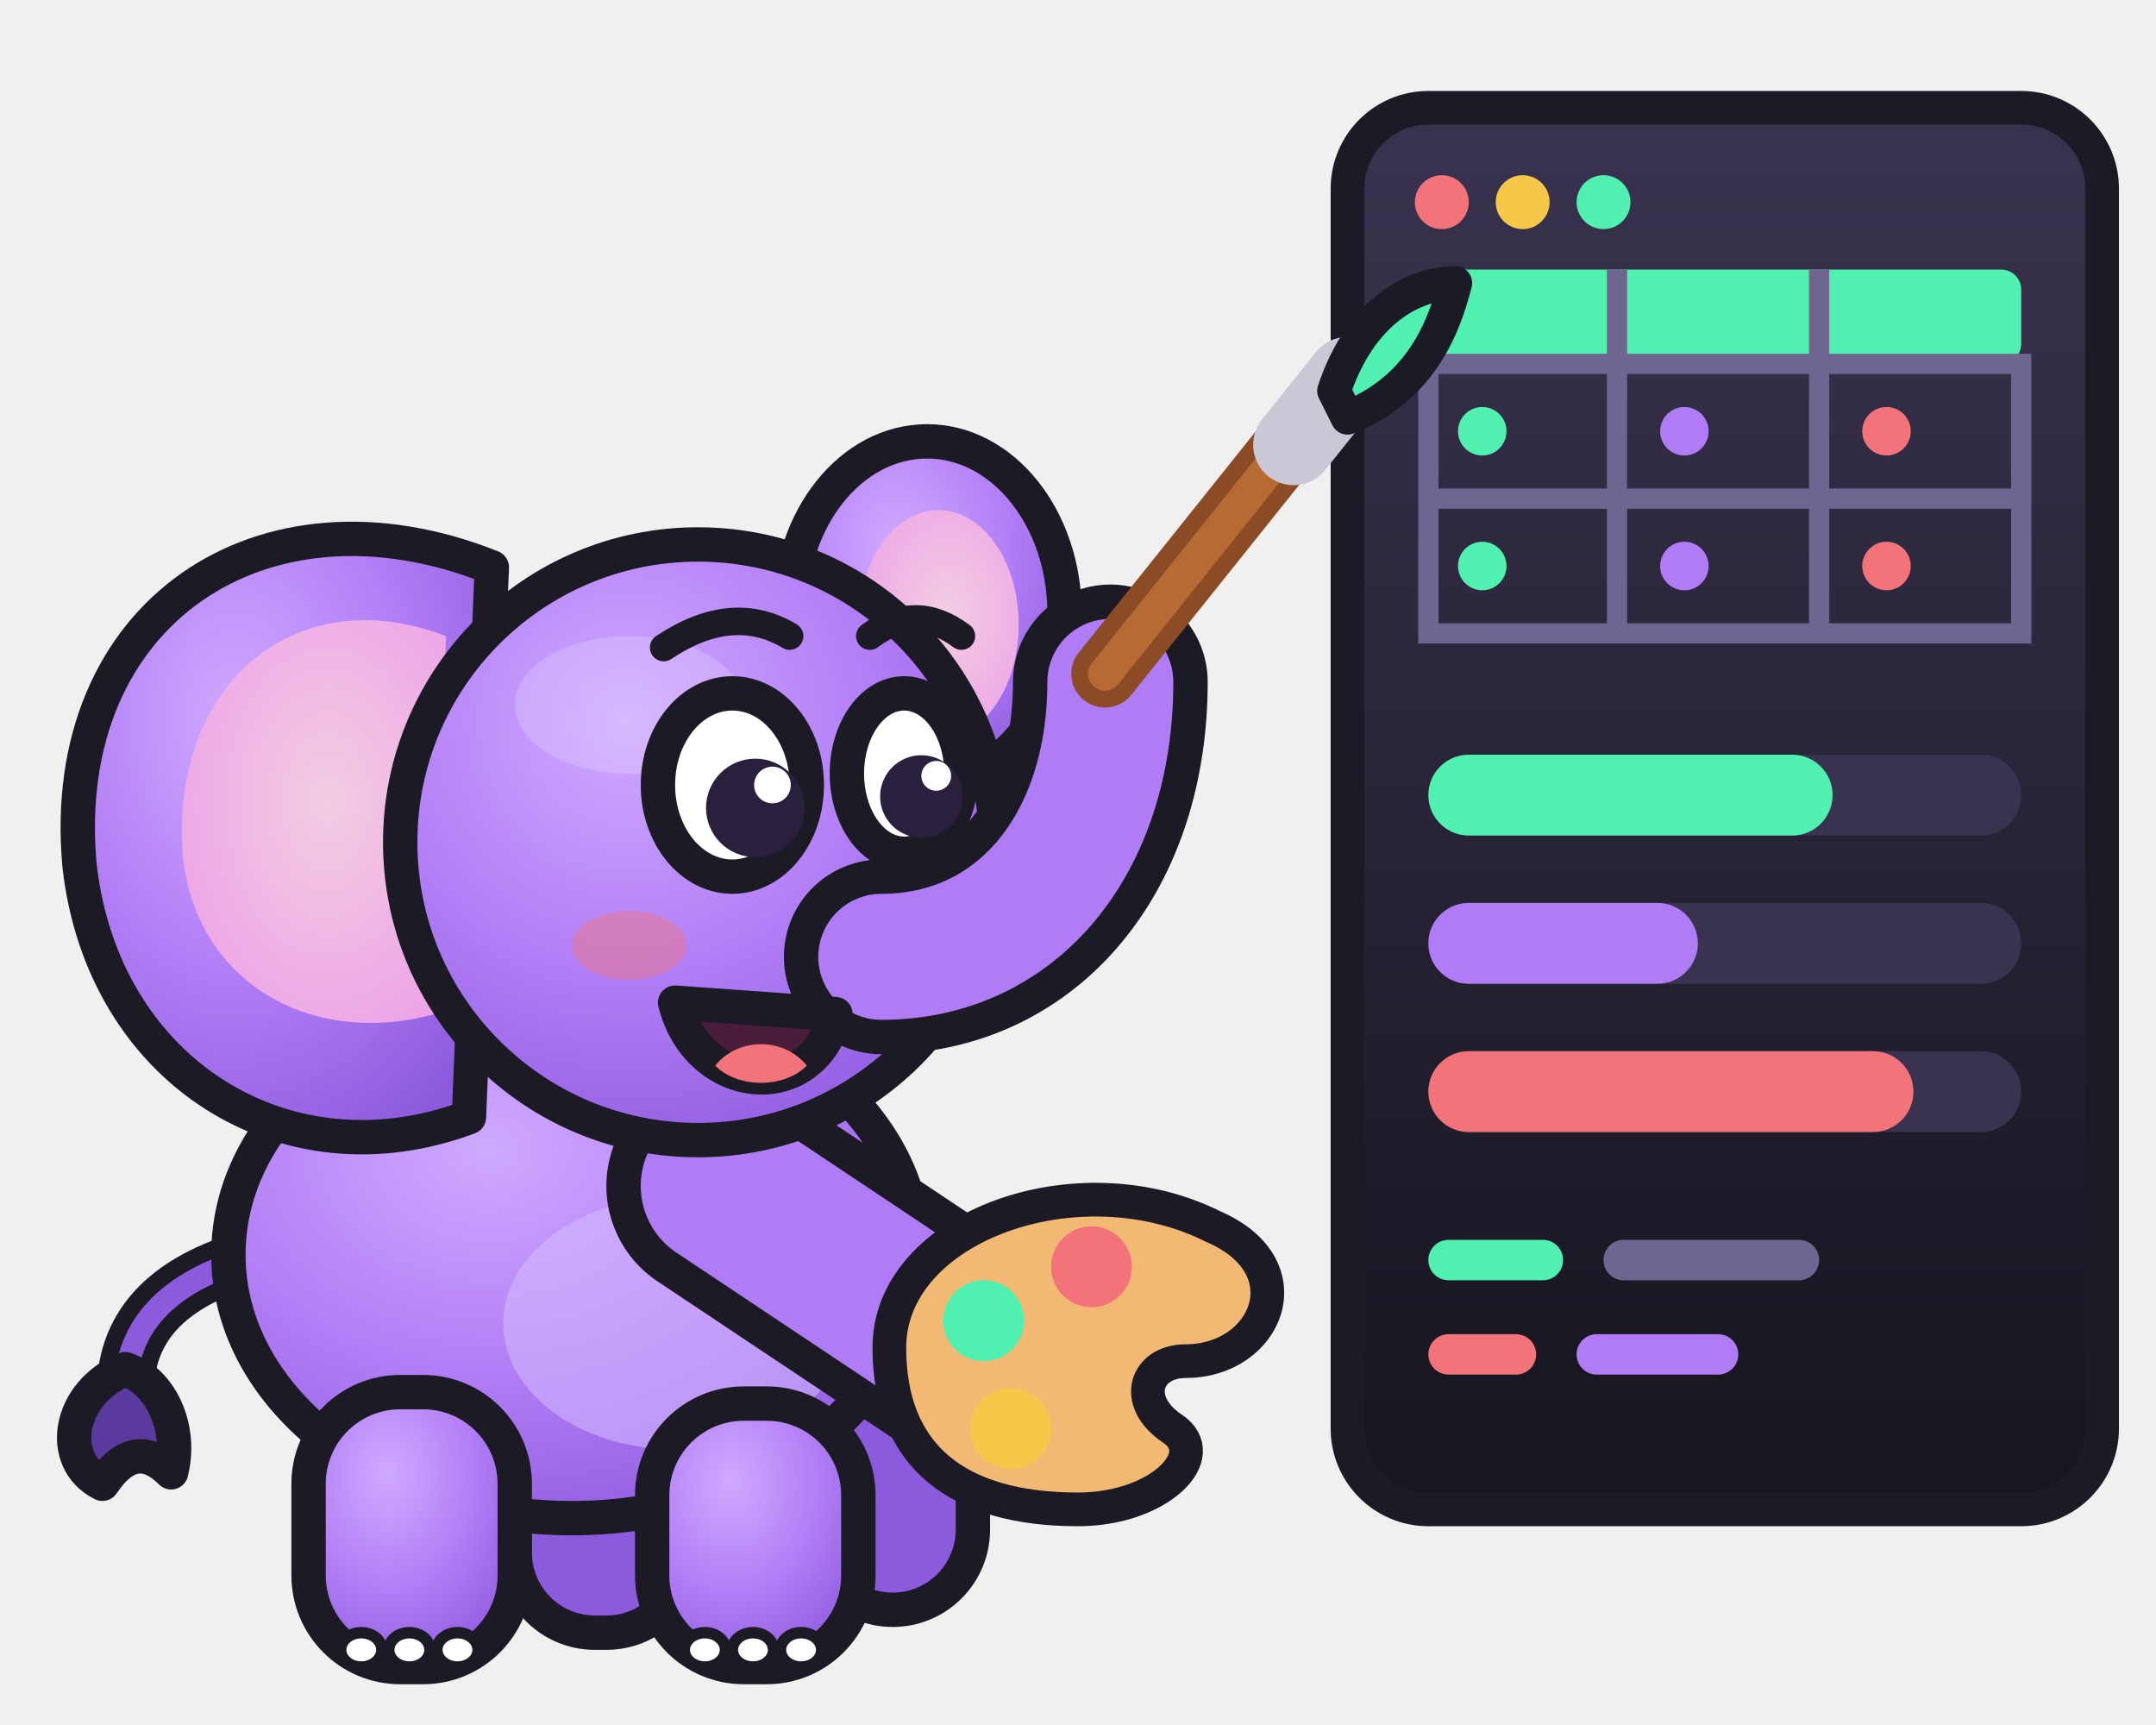
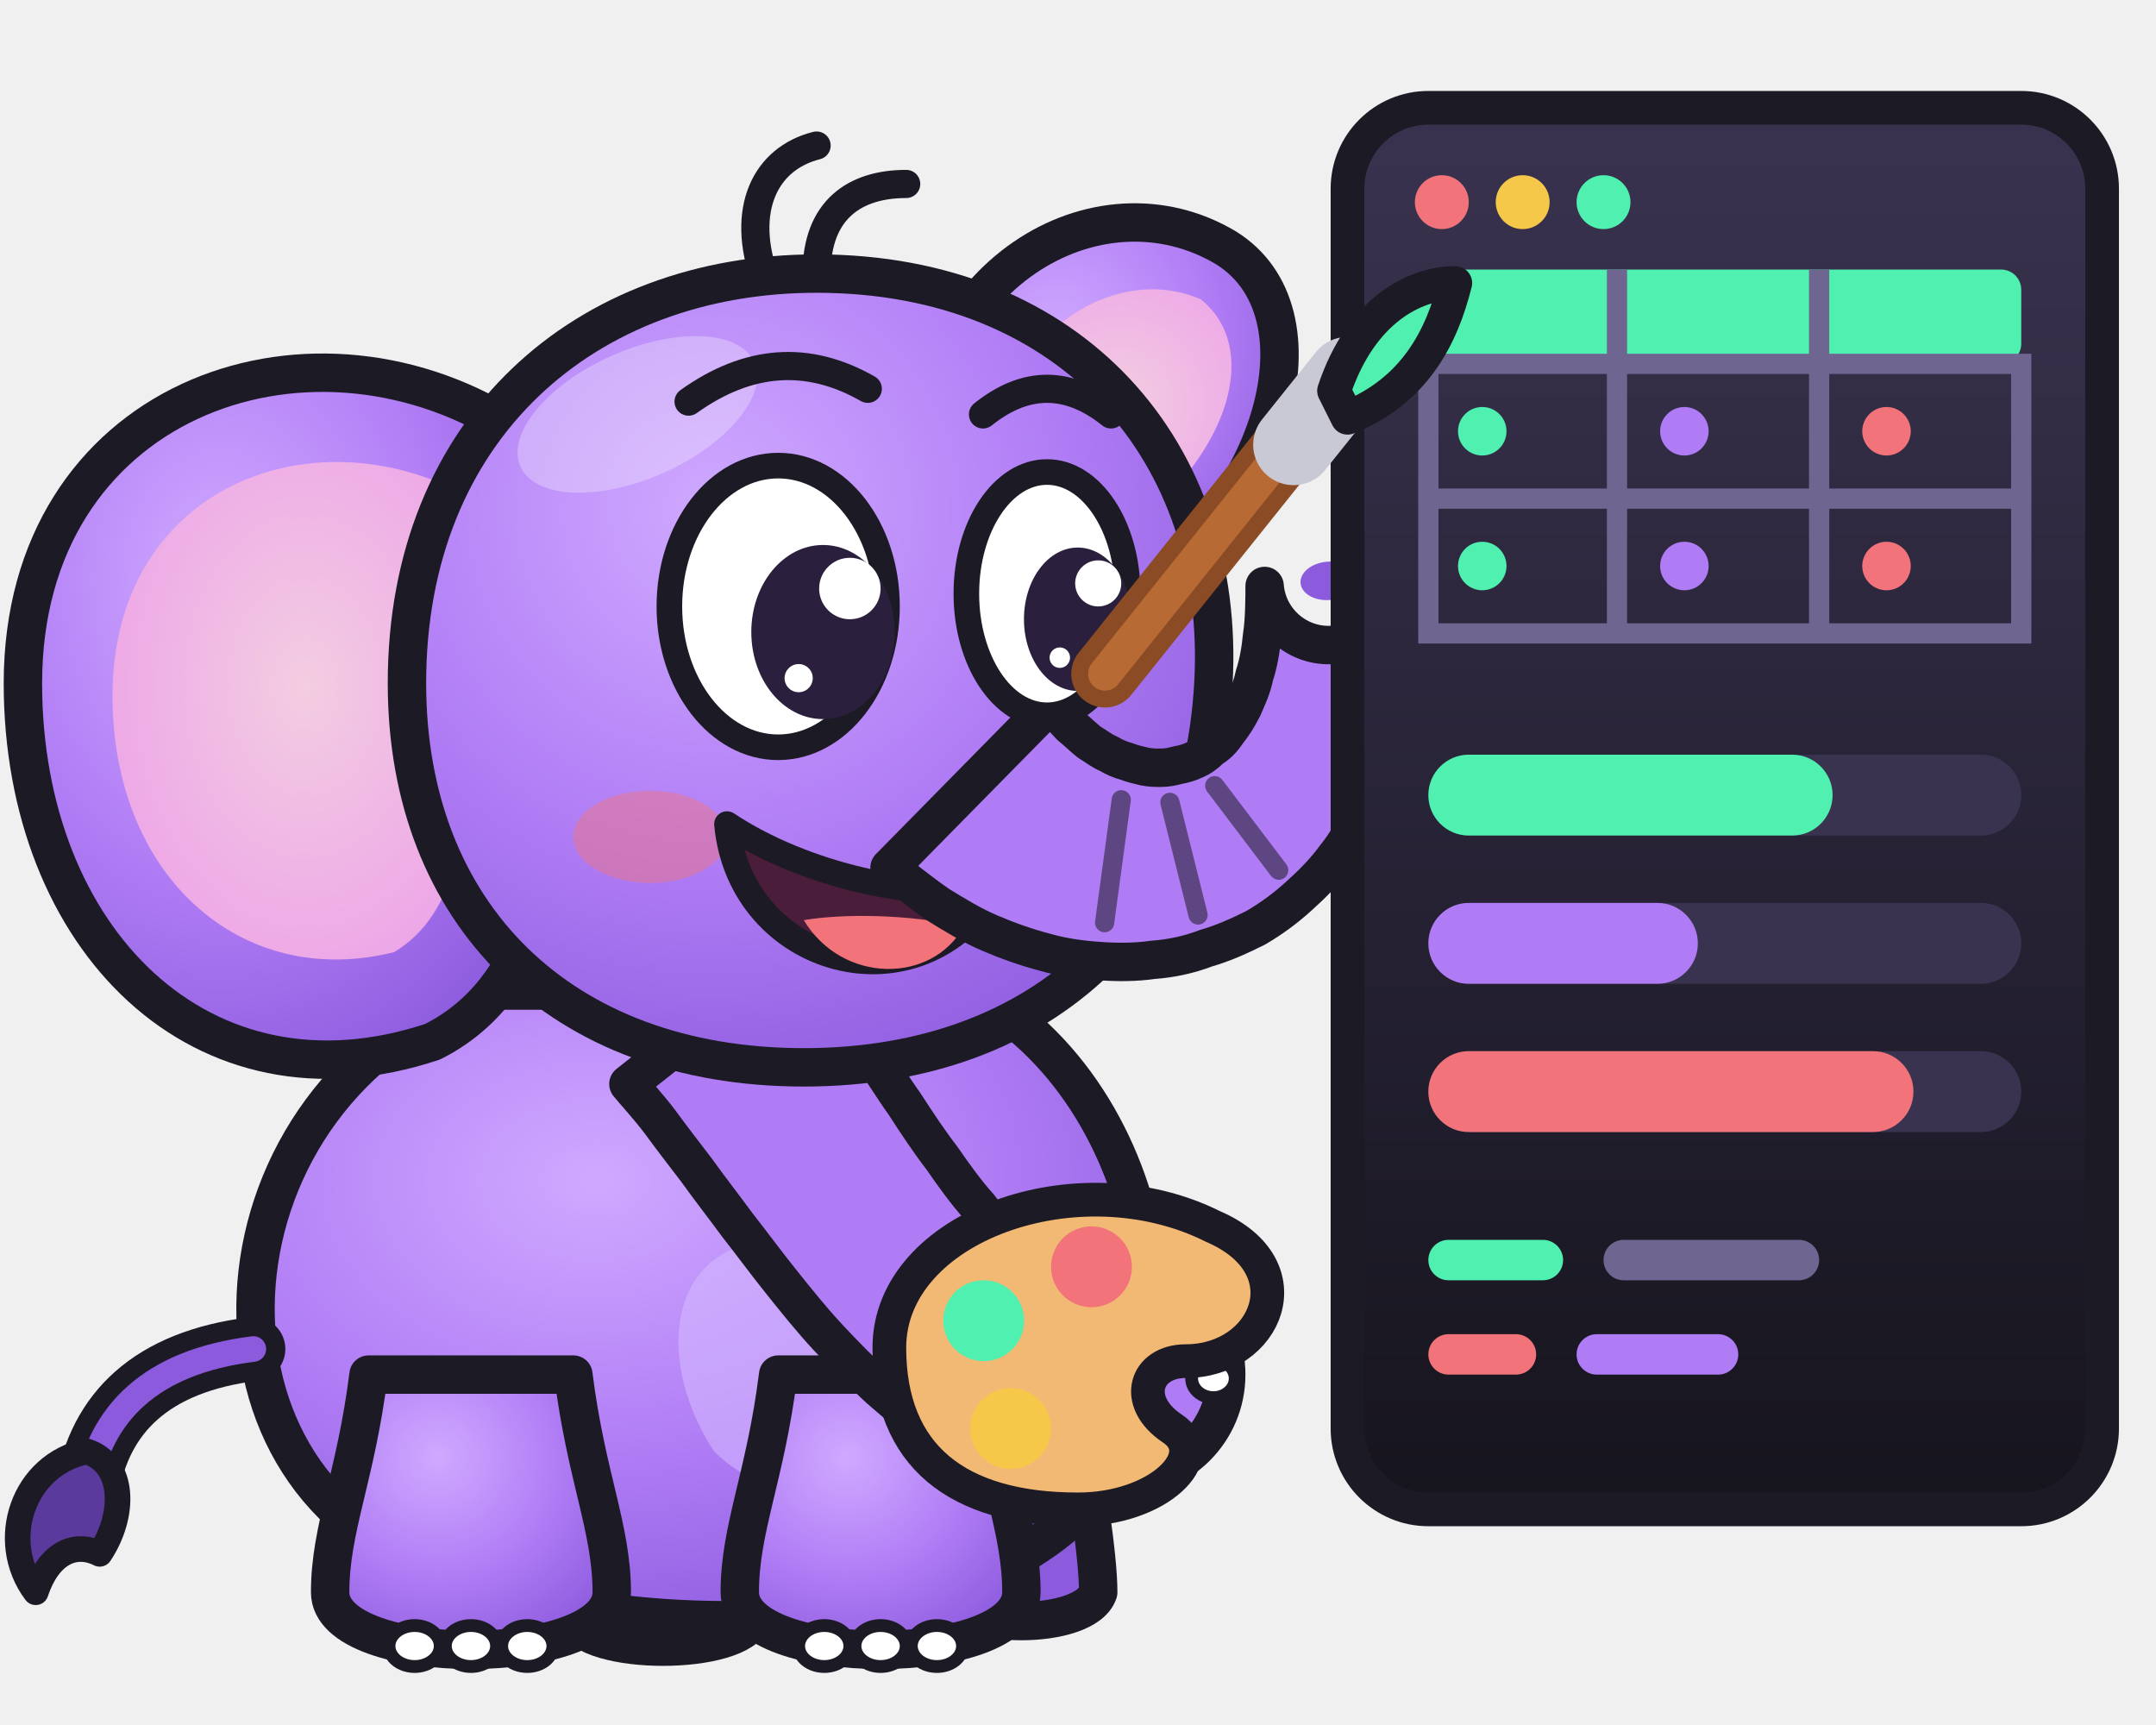
<svg xmlns="http://www.w3.org/2000/svg" viewBox="0 0 160 128" role="img" aria-label="Memo painting a table and progress bars onto a terminal, a palette in her hand">
  <defs>
    <radialGradient id="mb" cx=".38" cy=".3" r=".8">
      <stop offset="0" stop-color="#cfa9ff" />
      <stop offset=".55" stop-color="#b07cf5" />
      <stop offset="1" stop-color="#8b5add" />
    </radialGradient>
    <radialGradient id="me" cx=".55" cy=".45" r=".7">
      <stop offset="0" stop-color="#f3cde1" />
      <stop offset="1" stop-color="#eca0e8" />
    </radialGradient>
    <linearGradient id="ms" x1="0" y1="0" x2="0" y2="1">
      <stop offset="0" stop-color="#3a3350" />
      <stop offset="1" stop-color="#16141d" />
    </linearGradient>
  </defs>
-   <g transform="translate(-6 20) scale(0.85)">
-     <path d="M30 86C22 88 18 92 18 98" fill="none" stroke="#1c1a24" stroke-width="5" stroke-linecap="round" />
-     <path d="M30 86C22 88 18 92 18 98" fill="none" stroke="#8b5add" stroke-width="2" stroke-linecap="round" />
-     <path d="M18 96c-5 2-6 8-2 10 2-3 4-3 6-1 1-4-1-8-4-9z" fill="#5b3a9e" stroke="#1c1a24" stroke-width="3" stroke-linejoin="round" />
-     <rect x="52" y="96" width="15" height="23" rx="7" fill="#8b5add" stroke="#1c1a24" stroke-width="3" stroke-linejoin="round" />
-     <rect x="78" y="95" width="14" height="22" rx="7" fill="#8b5add" stroke="#1c1a24" stroke-width="3" stroke-linejoin="round" />
-     <ellipse cx="57" cy="86" rx="30" ry="23" fill="url(#mb)" stroke="#1c1a24" stroke-width="3" stroke-linejoin="round" />
-     <ellipse cx="66" cy="92" rx="15" ry="11" fill="#d6bcff" opacity=".55" />
-     <rect x="34" y="98" width="18" height="24" rx="8" fill="url(#mb)" stroke="#1c1a24" stroke-width="3" stroke-linejoin="round" />
-     <ellipse cx="38.6" cy="120.5" rx="1.8" ry="1.5" fill="#fff" stroke="#1c1a24" stroke-width="1" />
-     <ellipse cx="42.8" cy="120.5" rx="1.8" ry="1.5" fill="#fff" stroke="#1c1a24" stroke-width="1" />
-     <ellipse cx="47" cy="120.5" rx="1.8" ry="1.5" fill="#fff" stroke="#1c1a24" stroke-width="1" />
-     <rect x="64" y="99" width="18" height="23" rx="8" fill="url(#mb)" stroke="#1c1a24" stroke-width="3" stroke-linejoin="round" />
-     <ellipse cx="68.6" cy="120.5" rx="1.8" ry="1.5" fill="#fff" stroke="#1c1a24" stroke-width="1" />
-     <ellipse cx="72.8" cy="120.5" rx="1.8" ry="1.5" fill="#fff" stroke="#1c1a24" stroke-width="1" />
-     <ellipse cx="77" cy="120.5" rx="1.8" ry="1.5" fill="#fff" stroke="#1c1a24" stroke-width="1" />
-     <ellipse cx="88" cy="30" rx="12" ry="15" fill="url(#mb)" stroke="#1c1a24" stroke-width="3" stroke-linejoin="round" />
-     <ellipse cx="89" cy="31" rx="7" ry="10" fill="url(#me)" />
-     <path d="M50 26C30 18 12 30 14 52c2 18 18 28 34 22z" fill="url(#mb)" stroke="#1c1a24" stroke-width="3" stroke-linejoin="round" />
-     <path d="M46 32C33 27 22 36 23 51c1 11 11 17 22 14z" fill="url(#me)" />
-     <path d="M70 80L94 96" fill="none" stroke="#1c1a24" stroke-width="20" stroke-linecap="round" stroke-linejoin="round" />
-     <path d="M70 80L94 96" fill="none" stroke="#b07cf5" stroke-width="14" stroke-linecap="round" stroke-linejoin="round" />
-     <ellipse cx="100.0" cy="96.9" rx="1.8" ry="1.5" fill="#fff" stroke="#1c1a24" stroke-width="1" />
-     <ellipse cx="97.1" cy="101.2" rx="1.8" ry="1.5" fill="#fff" stroke="#1c1a24" stroke-width="1" />
-     <circle cx="68" cy="50" r="26" fill="url(#mb)" stroke="#1c1a24" stroke-width="3" stroke-linejoin="round" />
-     <ellipse cx="62" cy="38" rx="10" ry="6" fill="#fff" opacity=".18" />
-     <path d="M84 60C96 60 104 50 104 36" fill="none" stroke="#1c1a24" stroke-width="17" stroke-linecap="round" stroke-linejoin="round" />
-     <path d="M84 60C96 60 104 50 104 36" fill="none" stroke="#b07cf5" stroke-width="11" stroke-linecap="round" stroke-linejoin="round" />
-     <ellipse cx="62" cy="59" rx="5" ry="3" fill="#f2737a" opacity=".45" />
-     <path d="M66 64c2 8 12 9 14 1z" fill="#4a1d3a" stroke="#1c1a24" stroke-width="3" stroke-linejoin="round" />
-     <path d="M69.5 69.5c2 2 6 2 8 0-2-2.5-6-2.5-8 0z" fill="#f2737a" />
-     <ellipse cx="71" cy="45" rx="6.5" ry="8" fill="#fff" stroke="#1c1a24" stroke-width="3" stroke-linejoin="round" />
-     <ellipse cx="86" cy="44" rx="5" ry="7" fill="#fff" stroke="#1c1a24" stroke-width="3" stroke-linejoin="round" />
-     <circle cx="73" cy="47" r="4.3" fill="#2a1f3d" />
-     <circle cx="87.5" cy="46" r="3.6" fill="#2a1f3d" />
-     <circle cx="74.5" cy="45" r="1.6" fill="#fff" />
-     <circle cx="88.8" cy="44.2" r="1.3" fill="#fff" />
-     <path d="M65 33q6-4 11-1M83 32q4-3 8 0" fill="none" stroke="#1c1a24" stroke-width="2.4" stroke-linecap="round" />
+   <g transform="translate(-4 7) scale(0.95)">
+     <path d="M76 30C76 14 90 6 100 12C108 17 104 32 92 40z" fill="url(#mb)" stroke="#1c1a24" stroke-width="3" stroke-linejoin="round" />
+     <path d="M81 30C82 19 91 13 98 16C103 20 100 29 91 35z" fill="url(#me)" />
+     <path d="M50 104C50 110 48 116 49 119C50 122 62 122 63 119C63 116 62 110 62 104z" fill="#8b5add" stroke="#1c1a24" stroke-width="3" stroke-linejoin="round" />
+     <path d="M78 102C78 108 77 114 78 117C79 120 89 120 90 117C90 114 89 108 88 102z" fill="#8b5add" stroke="#1c1a24" stroke-width="3" stroke-linejoin="round" />
+     <path d="M42 70C20 78 18 108 38 115C52 121 76 121 87 112C99 102 95 78 80 70z" fill="url(#mb)" stroke="#1c1a24" stroke-width="3" stroke-linejoin="round" />
+     <path d="M62 90C72 88 82 94 80 104C78 110 66 112 60 106C56 100 56 92 62 90z" fill="#d6bcff" opacity=".55" />
+     <path d="M24 98C16 99 12 103 11 109" fill="none" stroke="#1c1a24" stroke-width="5" stroke-linecap="round" />
+     <path d="M24 98C16 99 12 103 11 109" fill="none" stroke="#8b5add" stroke-width="2" stroke-linecap="round" />
+     <path d="M11 106c-5 1-7 7-4 11 1-3 3-4 5-3 2-3 2-7-1-8z" fill="#5b3a9e" stroke="#1c1a24" stroke-width="2" stroke-linejoin="round" />
+     <path d="M33 100C32 108 30 112 30 117C30 123 52 123 52 117C52 112 50 108 49 100z" fill="url(#mb)" stroke="#1c1a24" stroke-width="3" stroke-linejoin="round" />
+     <ellipse cx="36.6" cy="121.2" rx="2" ry="1.6" fill="#fff" stroke="#1c1a24" stroke-width="1" />
+     <ellipse cx="41" cy="121.2" rx="2" ry="1.6" fill="#fff" stroke="#1c1a24" stroke-width="1" />
+     <ellipse cx="45.4" cy="121.2" rx="2" ry="1.6" fill="#fff" stroke="#1c1a24" stroke-width="1" />
+     <path d="M65 100C64 108 62 112 62 117C62 123 84 123 84 117C84 112 82 108 81 100z" fill="url(#mb)" stroke="#1c1a24" stroke-width="3" stroke-linejoin="round" />
+     <ellipse cx="68.6" cy="121.2" rx="2" ry="1.6" fill="#fff" stroke="#1c1a24" stroke-width="1" />
+     <ellipse cx="73" cy="121.2" rx="2" ry="1.6" fill="#fff" stroke="#1c1a24" stroke-width="1" />
+     <ellipse cx="77.4" cy="121.2" rx="2" ry="1.6" fill="#fff" stroke="#1c1a24" stroke-width="1" />
+     <path d="M53.3 77.3C53.7 77.8 54.9 79.1 55.8 80.3C56.6 81.4 57.6 82.7 58.6 84C59.6 85.4 60.7 86.8 61.8 88.3C62.9 89.7 64 91.2 65.2 92.7C66.4 94.2 67.6 95.7 68.9 97.1C70.2 98.5 71.5 99.8 72.9 101.1C74.4 102.4 75.8 103.6 77.4 104.6C79 105.6 80.7 106.6 82.6 107.2C84.5 107.8 86.8 108.2 88.9 108.1C91 107.9 94.1 106.5 95.2 106.2A7 7 0 0 1 88.8 93.8C88.7 93.8 88.5 93.8 88.3 93.8C88.1 93.8 88.1 93.7 87.6 93.5C87.2 93.3 86.6 92.9 85.9 92.4C85.2 91.8 84.3 91 83.5 90.1C82.6 89.2 81.6 88.1 80.7 86.9C79.7 85.8 78.7 84.4 77.8 83.1C76.8 81.8 75.8 80.3 74.9 78.9C73.9 77.5 73 76 72 74.6C71.1 73.2 70.2 71.8 69.3 70.5C68.4 69.2 67.1 67.3 66.7 66.7Z" fill="#b07cf5" stroke="#1c1a24" stroke-width="3" stroke-linejoin="round" />
+     <circle cx="92" cy="100" r="8" fill="#b07cf5" stroke="#1c1a24" stroke-width="3" stroke-linejoin="round" />
+     <ellipse cx="95.6" cy="94" rx="1.7" ry="1.5" fill="#fff" stroke="#1c1a24" stroke-width="1" />
+     <ellipse cx="97.3" cy="97.2" rx="1.7" ry="1.5" fill="#fff" stroke="#1c1a24" stroke-width="1" />
+     <ellipse cx="99" cy="100.3" rx="1.7" ry="1.5" fill="#fff" stroke="#1c1a24" stroke-width="1" />
+     <path d="M44 26C28 16 6 24 6 46C6 66 20 80 38 74C46 70 48 60 46 52z" fill="url(#mb)" stroke="#1c1a24" stroke-width="3" stroke-linejoin="round" />
+     <path d="M40 31C28 25 13 31 13 47C13 61 23 70 35 67C40 64 41 57 40 50z" fill="url(#me)" />
+     <path d="M36 46C36 26 50 14 68 14C88 14 100 28 99 46C98 64 86 76 67 76C48 76 36 64 36 46z" fill="url(#mb)" stroke="#1c1a24" stroke-width="3" stroke-linejoin="round" />
+     <ellipse cx="54" cy="25" rx="10" ry="5" fill="#fff" opacity=".28" transform="rotate(-24 54 25)" />
+     <path d="M64 14.5C62 9 64 5 68 4M68 14C68 9 71 7 75 7" fill="none" stroke="#1c1a24" stroke-width="2.2" stroke-linecap="round" />
+     <ellipse cx="55" cy="58" rx="6" ry="3.6" fill="#f2737a" opacity=".45" />
+     <path d="M61 57C62 68 76 72 82 62C76 63 67 61 61 57z" fill="#4a1d3a" stroke="#1c1a24" stroke-width="2" stroke-linejoin="round" />
+     <path d="M67 64.5C70 69.5 77 69.5 79.5 65C75 64 70 64 67 64.5z" fill="#f2737a" />
+     <path d="M73.7 60.4C74.3 60.9 76.2 62.4 77.5 63.3C78.8 64.1 80.1 64.9 81.5 65.5C82.9 66.1 84.3 66.6 85.8 67C87.2 67.4 88.6 67.6 90.1 67.7C91.5 67.8 92.9 67.8 94.3 67.6C95.7 67.5 97.1 67.2 98.4 66.7C99.8 66.3 101.1 65.7 102.3 65.1C103.5 64.4 104.6 63.6 105.7 62.6C106.7 61.7 107.7 60.7 108.5 59.6C109.4 58.5 110.1 57.2 110.7 56C111.4 54.7 111.9 53.3 112.3 51.9C112.7 50.5 113 49 113.2 47.4C113.4 45.9 113.4 44.3 113.4 42.7C113.4 41 113.1 38.4 113 37.6A5 5 0 0 1 103 38.4C103 39.1 103 41.1 102.8 42.3C102.7 43.4 102.5 44.5 102.2 45.4C102 46.4 101.6 47.2 101.3 47.9C100.9 48.7 100.5 49.3 100.1 49.8C99.7 50.4 99.3 50.8 98.8 51.1C98.4 51.5 98 51.8 97.5 52C97.1 52.2 96.7 52.3 96.2 52.4C95.8 52.5 95.4 52.6 94.9 52.6C94.5 52.6 94.1 52.6 93.6 52.5C93.2 52.4 92.7 52.3 92.2 52.1C91.8 52 91.3 51.8 90.8 51.5C90.3 51.3 89.8 50.9 89.3 50.6C88.8 50.2 88.4 49.8 87.8 49.3C87.3 48.8 86.6 47.9 86.3 47.6Z" fill="#b07cf5" stroke="#1c1a24" stroke-width="3" stroke-linejoin="round" />
+     <ellipse cx="108" cy="38" rx="2.2" ry="1.5" fill="#8b5add" transform="rotate(-4.7 108 38)" />
+     <path d="M90.5 64.7L91.8 55.1" stroke="#1c1a24" stroke-width="1.5" stroke-linecap="round" opacity=".55" />
+     <path d="M97.8 64.1L95.6 55.3" stroke="#1c1a24" stroke-width="1.5" stroke-linecap="round" opacity=".55" />
+     <path d="M104.1 60.6L99.1 54" stroke="#1c1a24" stroke-width="1.5" stroke-linecap="round" opacity=".55" />
+     <ellipse cx="65" cy="40" rx="8.5" ry="11" fill="#fff" stroke="#1c1a24" stroke-width="2" stroke-linejoin="round" />
+     <ellipse cx="86" cy="39" rx="6.3" ry="9.5" fill="#fff" stroke="#1c1a24" stroke-width="2" stroke-linejoin="round" />
+     <ellipse cx="68.5" cy="42" rx="5.6" ry="6.8" fill="#2a1f3d" />
+     <ellipse cx="88.4" cy="41" rx="4.2" ry="5.6" fill="#2a1f3d" />
+     <circle cx="70.6" cy="38.6" r="2.4" fill="#fff" />
+     <circle cx="66.6" cy="45.6" r="1.1" fill="#fff" />
+     <circle cx="90" cy="38.2" r="1.8" fill="#fff" />
+     <circle cx="87" cy="44" r=".8" fill="#fff" />
+     <path d="M58 24q7-5 14-1M81 25q5-4 10 0" fill="none" stroke="#1c1a24" stroke-width="2.2" stroke-linecap="round" />
  </g>
  <rect x="100" y="8" width="56" height="104" rx="6" fill="url(#ms)" stroke="#1c1a24" stroke-width="2.5" stroke-linejoin="round" />
  <circle cx="107" cy="15" r="2" fill="#f2737a" />
  <circle cx="113" cy="15" r="2" fill="#f5c84a" />
  <circle cx="119" cy="15" r="2" fill="#4ff0b0" />
  <rect x="106" y="20" width="44" height="7" rx="1.5" fill="#4ff0b0" />
  <path d="M106 27h44v20h-44zM106 37h44M120 20v27M135 20v27" fill="none" stroke="#6e6690" stroke-width="1.5" />
  <circle cx="110" cy="32" r="1.8" fill="#4ff0b0" />
  <circle cx="125" cy="32" r="1.8" fill="#b07cf5" />
  <circle cx="140" cy="32" r="1.8" fill="#f2737a" />
  <circle cx="110" cy="42" r="1.8" fill="#4ff0b0" />
  <circle cx="125" cy="42" r="1.8" fill="#b07cf5" />
  <circle cx="140" cy="42" r="1.8" fill="#f2737a" />
  <rect x="106" y="56" width="44" height="6" rx="3" fill="#3a3350" />
  <rect x="106" y="56" width="30" height="6" rx="3" fill="#4ff0b0" />
  <rect x="106" y="67" width="44" height="6" rx="3" fill="#3a3350" />
  <rect x="106" y="67" width="20" height="6" rx="3" fill="#b07cf5" />
  <rect x="106" y="78" width="44" height="6" rx="3" fill="#3a3350" />
  <rect x="106" y="78" width="36" height="6" rx="3" fill="#f2737a" />
  <rect x="106" y="92" width="10" height="3" rx="1.5" fill="#4ff0b0" />
  <rect x="119" y="92" width="16" height="3" rx="1.5" fill="#6e6690" />
  <rect x="106" y="99" width="8" height="3" rx="1.5" fill="#f2737a" />
  <rect x="117" y="99" width="12" height="3" rx="1.5" fill="#b07cf5" />
  <path d="M82 50L98 30" stroke="#8a4b25" stroke-width="5" stroke-linecap="round" />
  <path d="M82 50L98 30" stroke="#b86a35" stroke-width="2.5" stroke-linecap="round" />
  <path d="M96 33l4-5" stroke="#c9c9d6" stroke-width="6" stroke-linecap="round" />
  <path d="M99 29c2-6 6-8 9-8-1 4-3 8-8 10z" fill="#4ff0b0" stroke="#1c1a24" stroke-width="2.5" stroke-linejoin="round" />
  <path d="M66 100c0-9 14-14 24-9 7 3 4 10-2 10-3 0-4 3-1 5 3 2-1 6-7 6-9 0-14-4-14-12z" fill="#f2b974" stroke="#1c1a24" stroke-width="2.5" stroke-linejoin="round" />
  <circle cx="73" cy="98" r="3" fill="#4ff0b0" />
  <circle cx="81" cy="94" r="3" fill="#f2737a" />
  <circle cx="75" cy="106" r="3" fill="#f5c84a" />
</svg>
